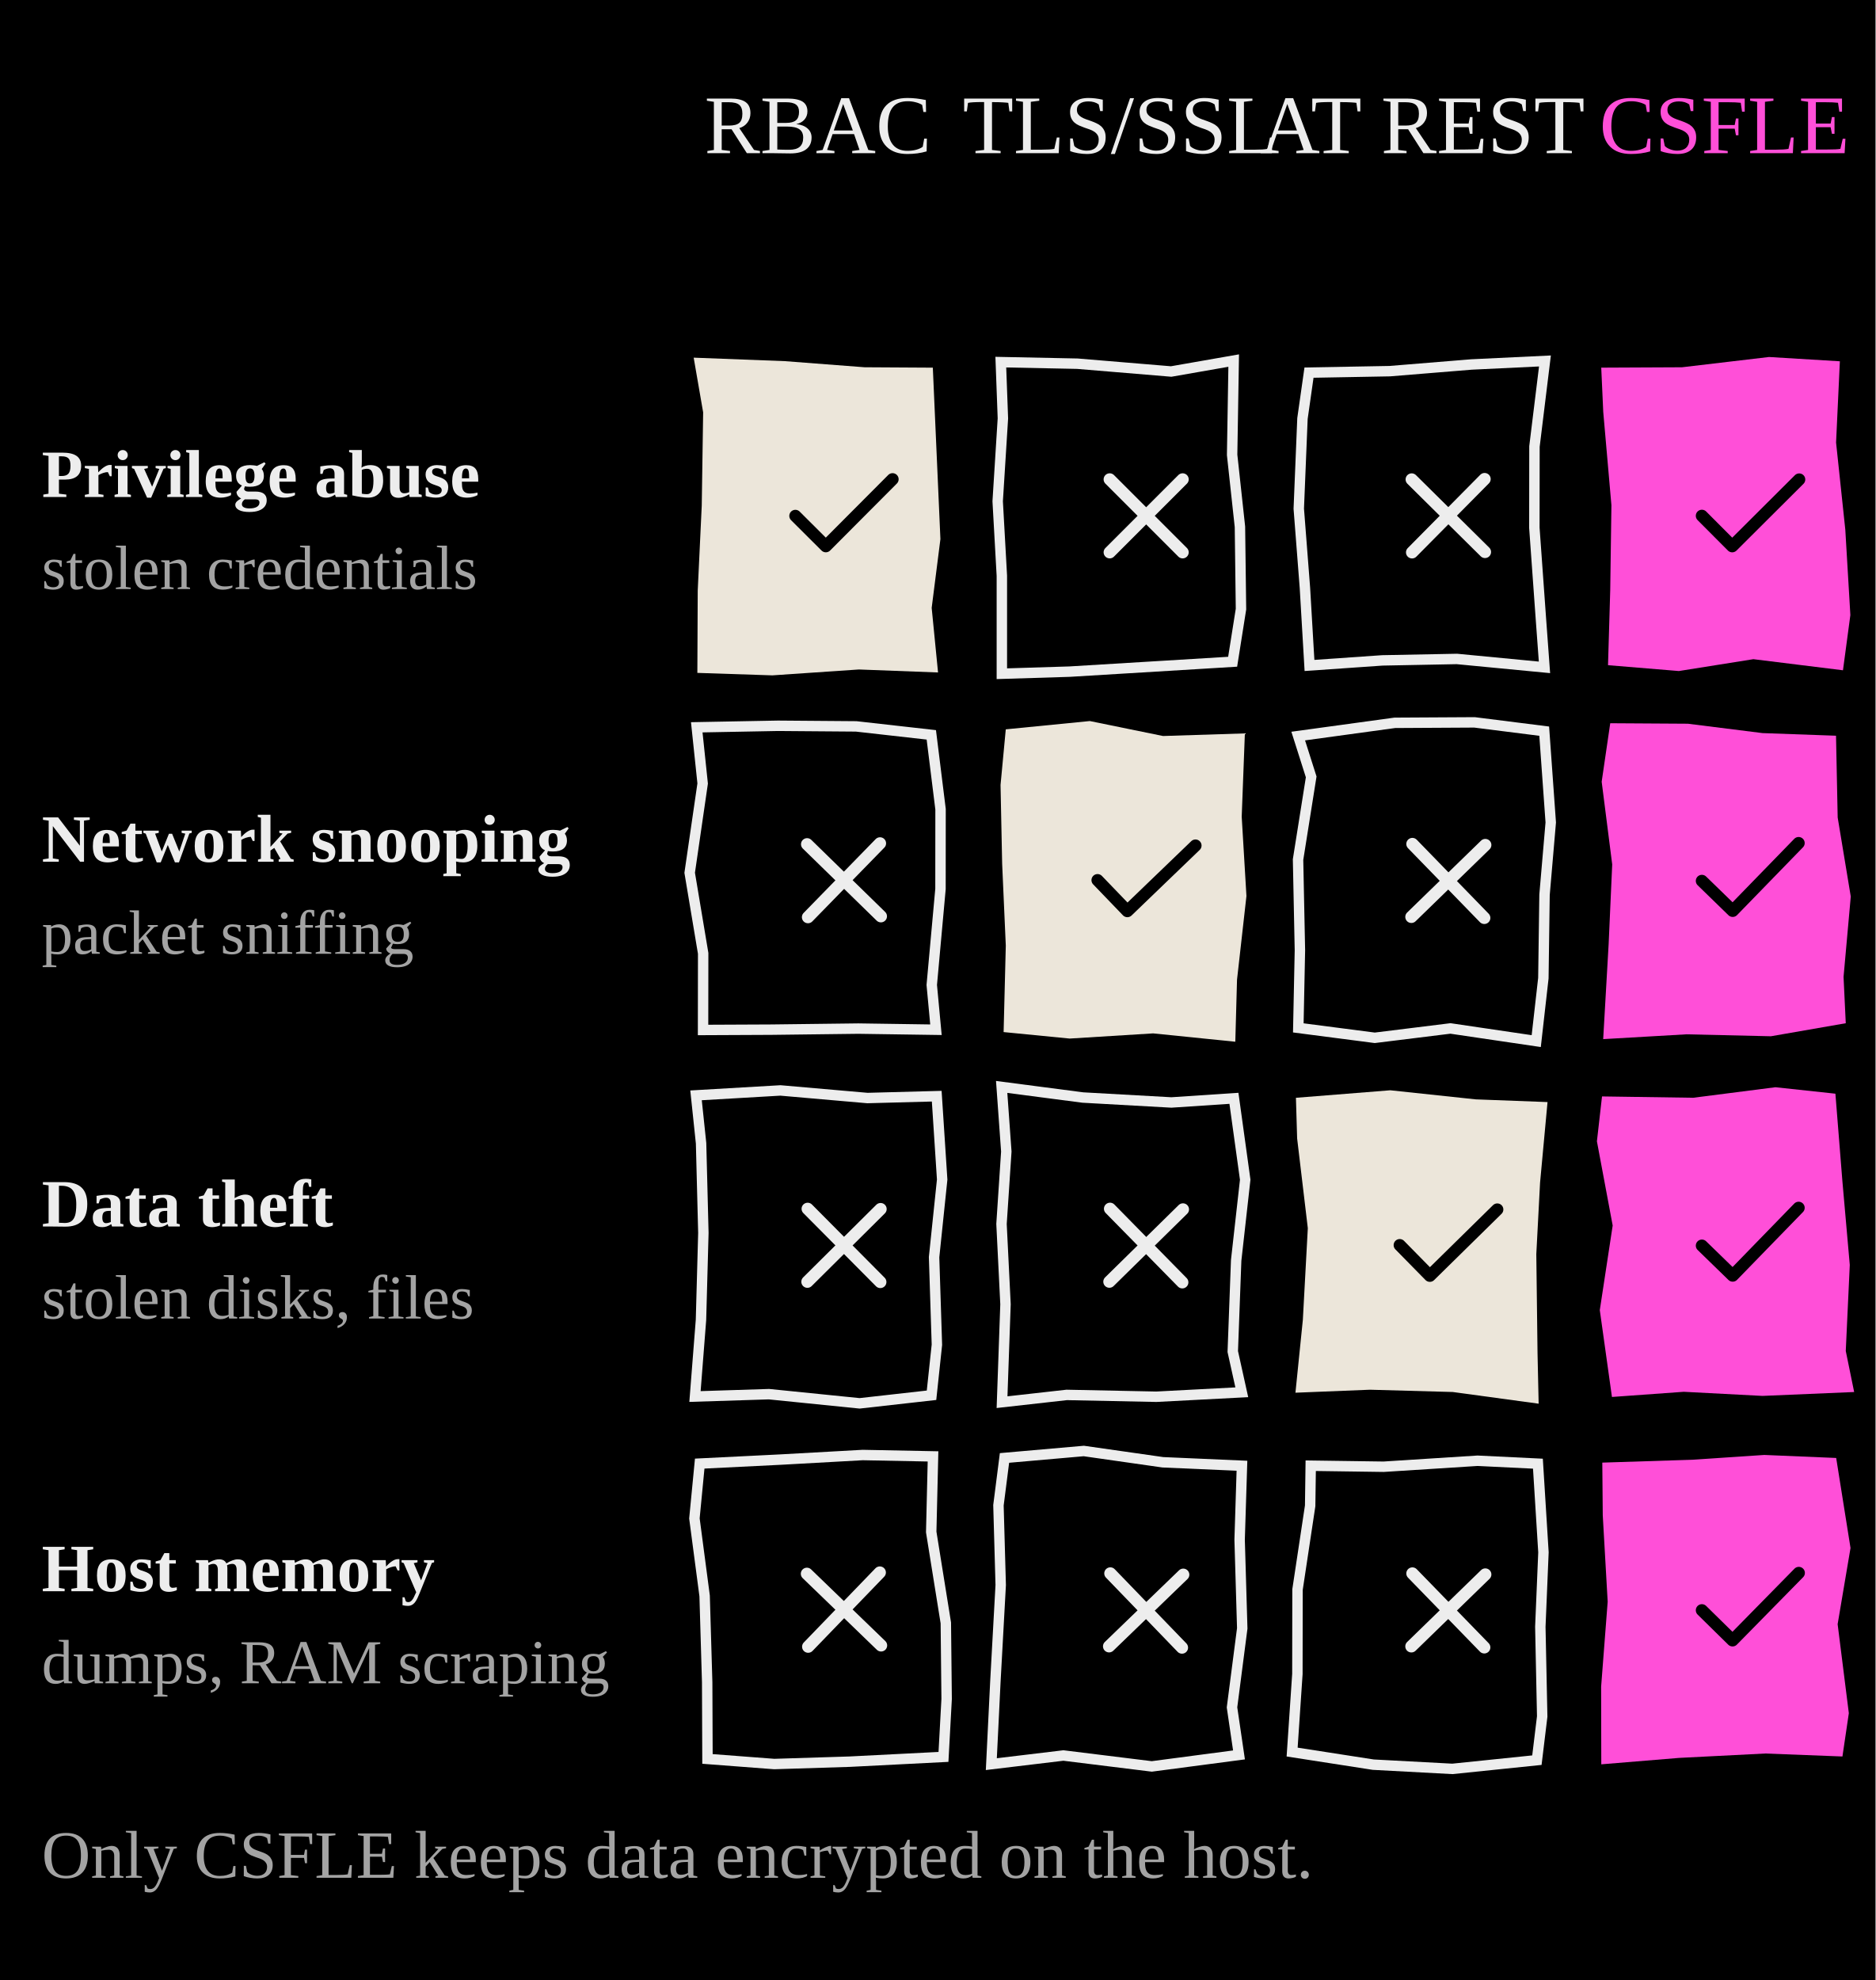
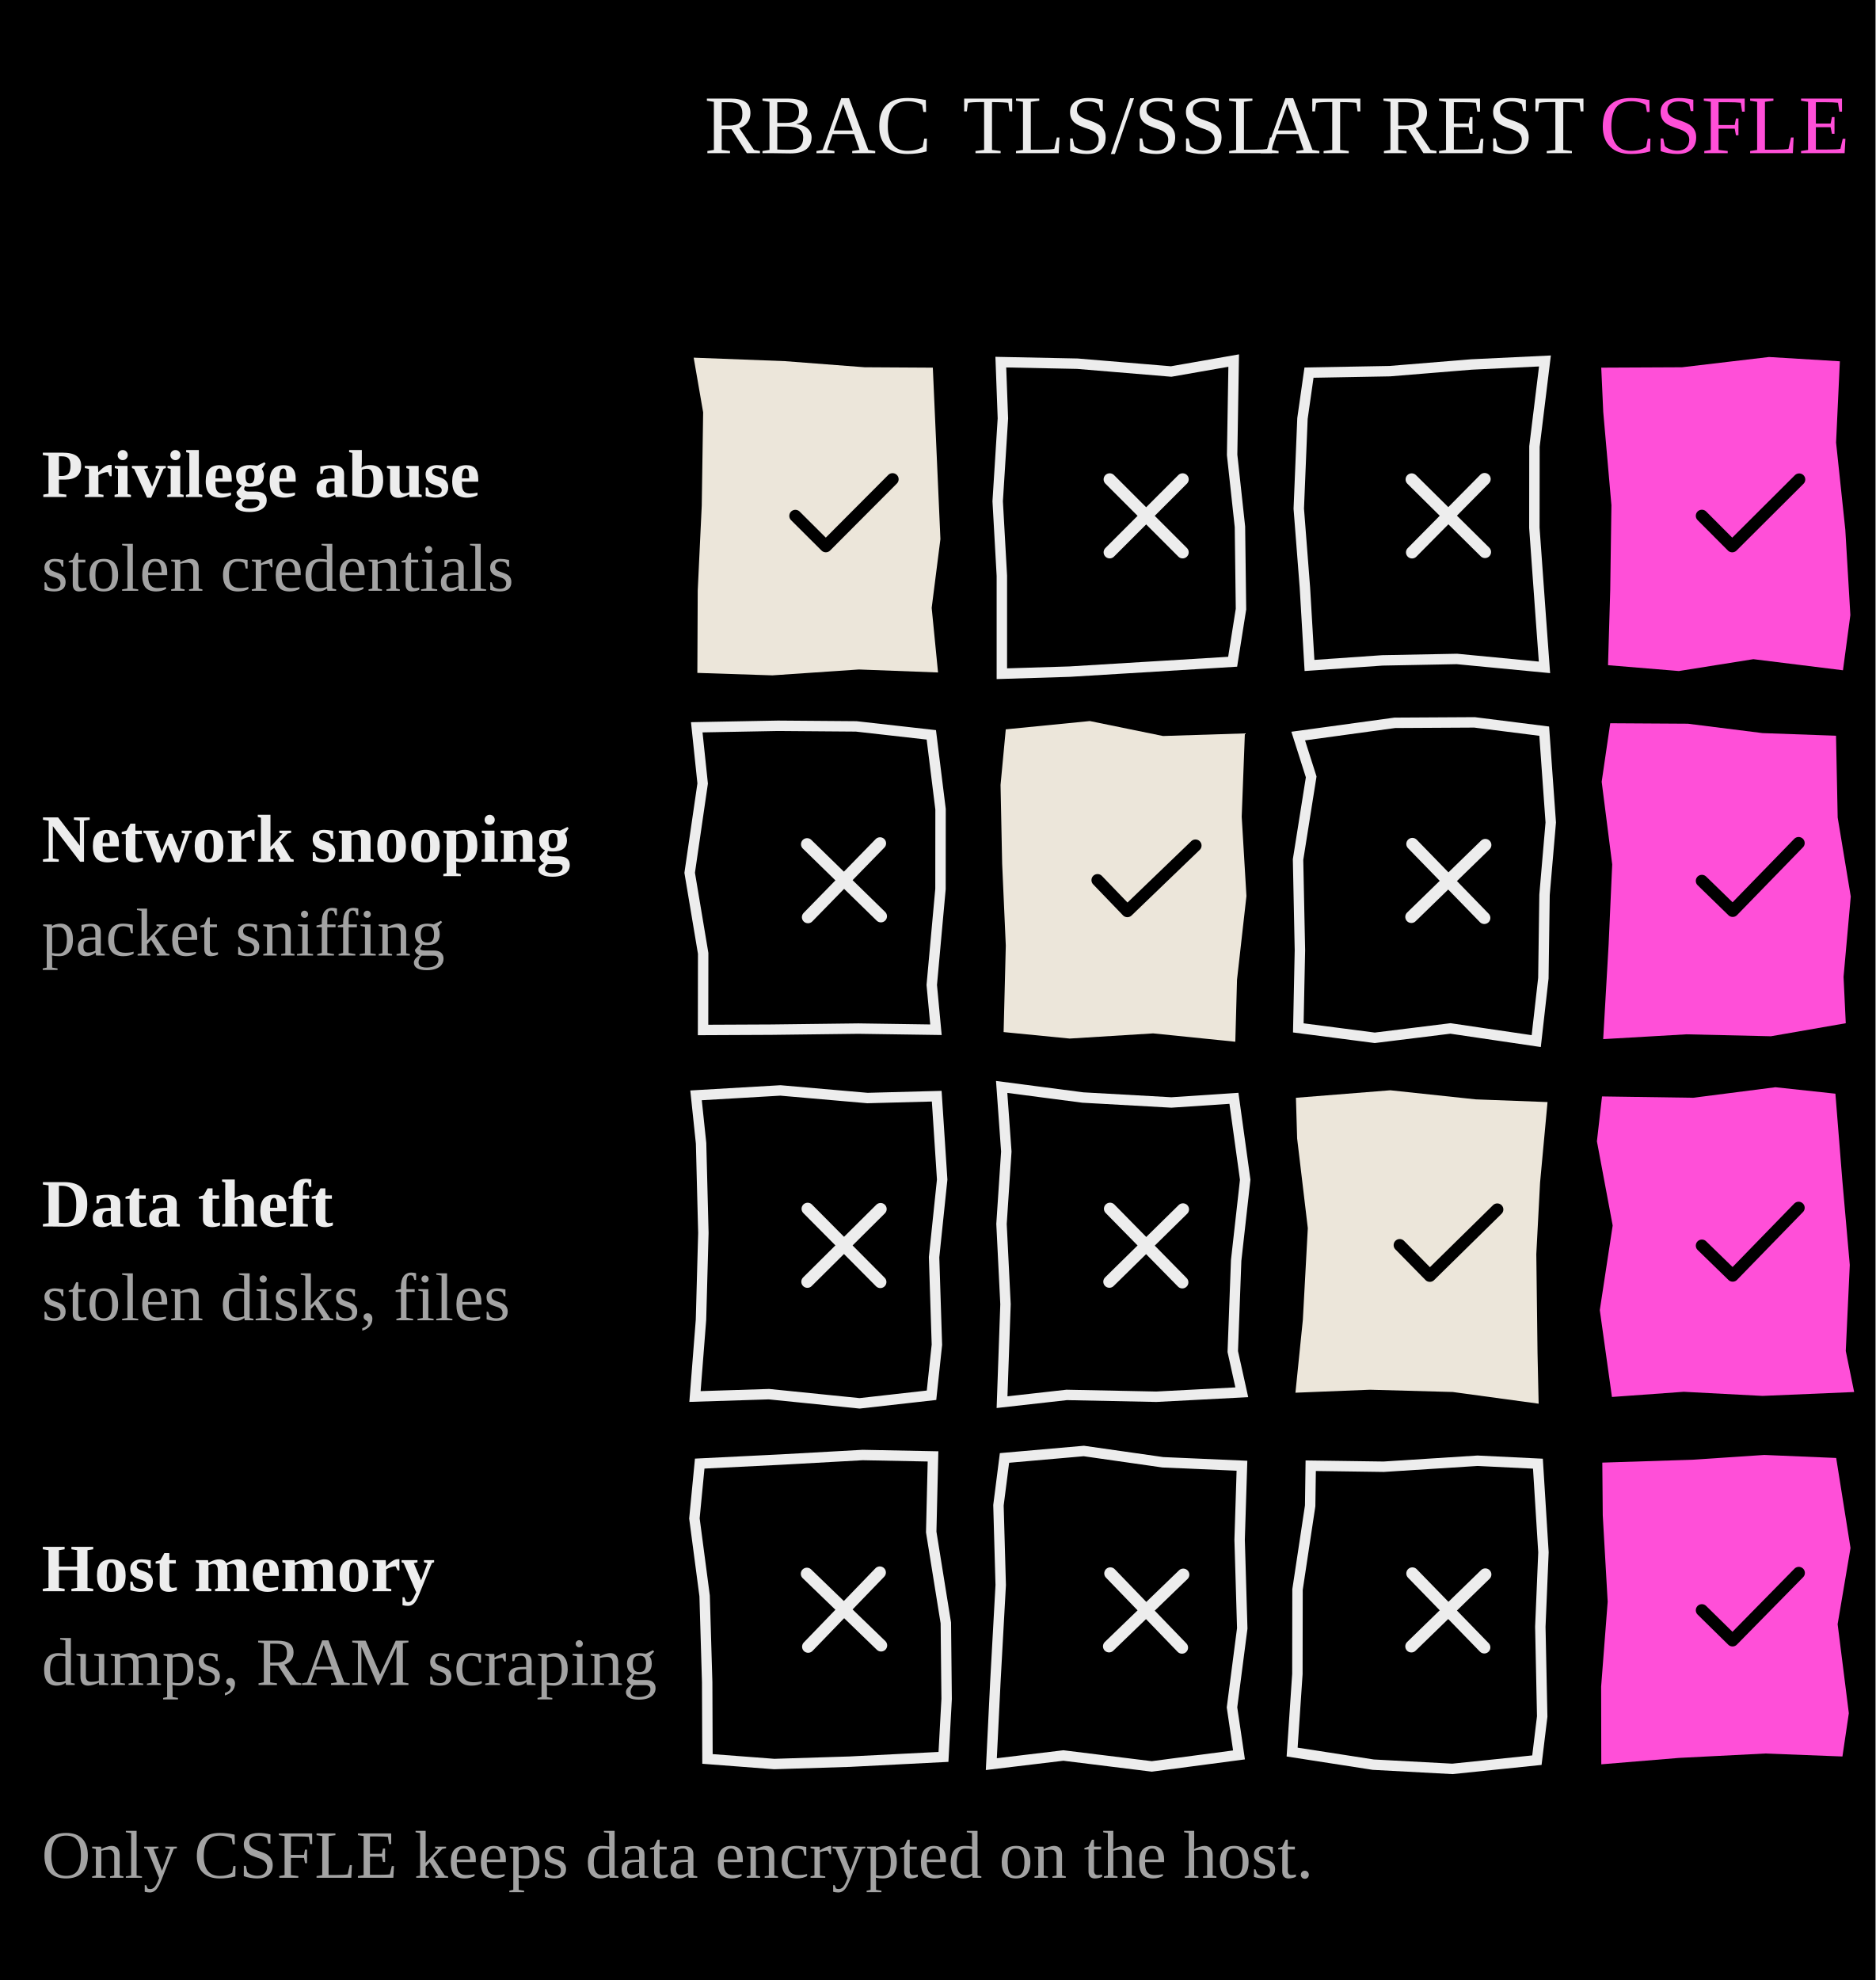
<svg xmlns="http://www.w3.org/2000/svg" viewBox="0 0 360 380" width="360" height="380" role="img" aria-label="Which MongoDB security feature stops which attack. Role-based access control stops database privilege abuse, such as stolen credentials. TLS/SSL transport encryption stops network snooping, such as packet sniffing. Encryption at rest stops data theft, such as stolen disks. Client-side field level encryption (CSFLE) stops all four, including reading the database host’s memory, because sensitive fields stay encrypted on the host and in transit and only the client holds the keys.">
  <defs>
    <filter id="how-to-use-mongodb-client-side-field-level-encryption-csfle-with-node-js-security-features-phone-crayon" filterUnits="userSpaceOnUse" x="-20" y="-20" width="400" height="420">
      <feTurbulence type="fractalNoise" baseFrequency="1.2" numOctaves="2" seed="3" result="n" />
      <feDisplacementMap in="SourceGraphic" in2="n" scale="2.5" result="d" />
      <feTurbulence type="fractalNoise" baseFrequency="2.2" seed="8" result="g" />
      <feColorMatrix in="g" type="matrix" values="0 0 0 0 0  0 0 0 0 0  0 0 0 0 0  0 0 0 -1.6 1.5" result="holes" />
      <feComposite in="d" in2="holes" operator="in" />
    </filter>
  </defs>
  <rect width="360" height="380" fill="#000000" />
  <text x="157" y="24" font-family="var(--font-anton, Anton), Impact, sans-serif" font-size="16" fill="#ededed" text-anchor="middle" dominant-baseline="central">RBAC</text>
  <text x="215" y="24" font-family="var(--font-anton, Anton), Impact, sans-serif" font-size="16" fill="#ededed" text-anchor="middle" dominant-baseline="central">TLS/SSL</text>
  <text x="273" y="24" font-family="var(--font-anton, Anton), Impact, sans-serif" font-size="16" fill="#ededed" text-anchor="middle" dominant-baseline="central">AT REST</text>
  <text x="331" y="24" font-family="var(--font-anton, Anton), Impact, sans-serif" font-size="16" fill="#ff4fd8" text-anchor="middle" dominant-baseline="central">CSFLE</text>
  <text x="8" y="91" font-family="var(--font-hanken-grotesk, 'Hanken Grotesk'), Arial, sans-serif" font-size="13" font-weight="700" fill="#ededed" text-anchor="start" dominant-baseline="central">Privilege abuse</text>
-   <text x="8" y="109" font-family="var(--font-hanken-grotesk, 'Hanken Grotesk'), Arial, sans-serif" font-size="12" fill="#a3a3a3" text-anchor="start" dominant-baseline="central">stolen credentials</text>
+   <text x="8" y="109" font-family="var(--font-hanken-grotesk, 'Hanken Grotesk'), Arial, sans-serif" font-size="13" fill="#a3a3a3" text-anchor="start" dominant-baseline="central">stolen credentials</text>
  <g transform="rotate(-0.1 157 99)">
    <path class="d-paper" d="M133.2,68.6 L150.7,69.3 L166,70.5 L179.1,70.6 L179.7,84.7 L180.5,103.5 L178.8,116.7 L180,129.1 L164.8,128.5 L148.2,129.6 L133.8,129.1 L133.9,113.3 L134.7,97 L135,79.1 Z" fill="#ece6da" />
    <svg x="148" y="85" width="28" height="28" viewBox="0 0 24 24">
      <g fill="none" stroke="#000000" stroke-width="2" stroke-linecap="round" stroke-linejoin="round">
        <path d="M20 6 9 17l-5-5" />
      </g>
    </svg>
  </g>
  <g transform="rotate(0 215 99)">
    <path class="d-paper" d="M192.1,69.5 L206.8,69.8 L224.8,71.3 L236.8,69.2 L236.5,87.3 L238,101.1 L238.2,116.9 L236.6,127 L221.8,127.9 L205.3,128.9 L192.3,129.3 L192.3,110.5 L191.5,96.2 L192.5,80.3 Z" fill="#000000" stroke="#ededed" stroke-width="2" />
    <svg x="206" y="85" width="28" height="28" viewBox="0 0 24 24">
      <g fill="none" stroke="#ededed" stroke-width="2" stroke-linecap="round" stroke-linejoin="round">
        <path d="M18 6 6 18" />
        <path d="m6 6 12 12" />
      </g>
    </svg>
  </g>
  <g transform="rotate(-0.3 273 99)">
    <path class="d-paper" d="M251.4,71.4 L266.9,71.2 L282.6,70 L296.7,69.4 L294.6,85.8 L294.5,101.4 L295.7,119.4 L296.3,128.2 L279.5,126.5 L265.2,126.7 L251.2,127.6 L250.4,112.7 L249.3,97.5 L250.1,80.2 Z" fill="#000000" stroke="#ededed" stroke-width="2" />
    <svg x="264" y="85" width="28" height="28" viewBox="0 0 24 24">
      <g fill="none" stroke="#ededed" stroke-width="2" stroke-linecap="round" stroke-linejoin="round">
        <path d="M18 6 6 18" />
        <path d="m6 6 12 12" />
      </g>
    </svg>
  </g>
  <g transform="rotate(0.1 331 99)">
    <path class="d-paper" d="M307.3,70.6 L322.8,70.5 L339.5,68.5 L353.1,69.3 L352.4,84.9 L354.2,101.6 L355.2,118 L353.8,128.6 L336.6,126.5 L322.3,128.8 L308.7,127.7 L309.1,113.3 L309.3,97 L307.7,79.1 Z" fill="#ff4fd8" />
    <svg x="322" y="85" width="28" height="28" viewBox="0 0 24 24">
      <g fill="none" stroke="#000000" stroke-width="2" stroke-linecap="round" stroke-linejoin="round">
        <path d="M20 6 9 17l-5-5" />
      </g>
    </svg>
  </g>
  <text x="8" y="161" font-family="var(--font-hanken-grotesk, 'Hanken Grotesk'), Arial, sans-serif" font-size="13" font-weight="700" fill="#ededed" text-anchor="start" dominant-baseline="central">Network snooping</text>
-   <text x="8" y="179" font-family="var(--font-hanken-grotesk, 'Hanken Grotesk'), Arial, sans-serif" font-size="12" fill="#a3a3a3" text-anchor="start" dominant-baseline="central">packet sniffing</text>
+   <text x="8" y="179" font-family="var(--font-hanken-grotesk, 'Hanken Grotesk'), Arial, sans-serif" font-size="13" fill="#a3a3a3" text-anchor="start" dominant-baseline="central">packet sniffing</text>
  <g transform="rotate(-0.7 157 169)">
    <path class="d-paper" d="M134.1,139.3 L149.7,139.2 L164.7,139.5 L179.1,141.3 L180.7,155.6 L180.5,170.9 L178.6,189.3 L179.3,197.9 L164.4,197.5 L147.7,197.5 L134.6,197.4 L134.8,182.7 L132.4,167.2 L135.1,150.1 Z" fill="#000000" stroke="#ededed" stroke-width="2" />
    <svg x="148" y="155" width="28" height="28" viewBox="0 0 24 24">
      <g fill="none" stroke="#ededed" stroke-width="2" stroke-linecap="round" stroke-linejoin="round">
        <path d="M18 6 6 18" />
        <path d="m6 6 12 12" />
      </g>
    </svg>
  </g>
  <g transform="rotate(1.1 215 169)">
    <path class="d-paper" d="M192.5,140.4 L208.6,138.5 L222.7,141.1 L238.4,140.3 L238.1,156.3 L239.3,171.5 L237.8,187.6 L237.7,199.5 L221.9,198.2 L205.9,199.5 L193.2,198.5 L193.3,181.9 L192.3,166.2 L191.7,151.1 Z" fill="#ece6da" />
    <svg x="206" y="155" width="28" height="28" viewBox="0 0 24 24">
      <g fill="none" stroke="#000000" stroke-width="2" stroke-linecap="round" stroke-linejoin="round">
        <path d="M20 6 9 17l-5-5" />
      </g>
    </svg>
  </g>
  <g transform="rotate(0.8 273 169)">
    <path class="d-paper" d="M248.8,141.6 L267.3,138.8 L282.6,138.5 L296,140 L297.5,157.5 L296.5,171.4 L296.5,187.4 L295.3,199.5 L278.8,197.3 L264.3,199.3 L249.6,197.6 L249.7,182.7 L249.1,165.3 L251.4,149.4 Z" fill="#000000" stroke="#ededed" stroke-width="2" />
    <svg x="264" y="155" width="28" height="28" viewBox="0 0 24 24">
      <g fill="none" stroke="#ededed" stroke-width="2" stroke-linecap="round" stroke-linejoin="round">
        <path d="M18 6 6 18" />
        <path d="m6 6 12 12" />
      </g>
    </svg>
  </g>
  <g transform="rotate(-0.8 331 169)">
    <path class="d-paper" d="M309.5,138.5 L324.4,138.8 L338.7,140.8 L352.8,141.5 L352.9,157.2 L355.2,172.4 L353.6,187.8 L353.9,196.7 L339.5,199 L323.3,198.4 L307.3,199.1 L308.6,180.9 L309.5,165.6 L307.7,149.7 Z" fill="#ff4fd8" />
    <svg x="322" y="155" width="28" height="28" viewBox="0 0 24 24">
      <g fill="none" stroke="#000000" stroke-width="2" stroke-linecap="round" stroke-linejoin="round">
        <path d="M20 6 9 17l-5-5" />
      </g>
    </svg>
  </g>
  <text x="8" y="231" font-family="var(--font-hanken-grotesk, 'Hanken Grotesk'), Arial, sans-serif" font-size="13" font-weight="700" fill="#ededed" text-anchor="start" dominant-baseline="central">Data theft</text>
-   <text x="8" y="249" font-family="var(--font-hanken-grotesk, 'Hanken Grotesk'), Arial, sans-serif" font-size="12" fill="#a3a3a3" text-anchor="start" dominant-baseline="central">stolen disks, files</text>
+   <text x="8" y="249" font-family="var(--font-hanken-grotesk, 'Hanken Grotesk'), Arial, sans-serif" font-size="13" fill="#a3a3a3" text-anchor="start" dominant-baseline="central">stolen disks, files</text>
  <g transform="rotate(0.2 157 239)">
    <path class="d-paper" d="M133.5,210.3 L149.7,209.3 L166.4,210.7 L179.7,210.3 L180.8,226.3 L179.3,241.2 L179.9,258 L178.9,267.7 L165.1,269.3 L147.7,267.6 L133.5,268.1 L134.6,253.4 L135,236.7 L134.5,219.5 Z" fill="#000000" stroke="#ededed" stroke-width="2" />
    <svg x="148" y="225" width="28" height="28" viewBox="0 0 24 24">
      <g fill="none" stroke="#ededed" stroke-width="2" stroke-linecap="round" stroke-linejoin="round">
        <path d="M18 6 6 18" />
        <path d="m6 6 12 12" />
      </g>
    </svg>
  </g>
  <g transform="rotate(0.5 215 239)">
    <path class="d-paper" d="M192,208.8 L207.6,210.7 L224.6,211.5 L236.6,210.6 L238.9,226.2 L237.3,241.7 L236.8,259.2 L238.6,267 L222.2,268 L205,267.8 L192.6,269.3 L193.1,250.5 L192.2,235.1 L193,221.2 Z" fill="#000000" stroke="#ededed" stroke-width="2" />
    <svg x="206" y="225" width="28" height="28" viewBox="0 0 24 24">
      <g fill="none" stroke="#ededed" stroke-width="2" stroke-linecap="round" stroke-linejoin="round">
        <path d="M18 6 6 18" />
        <path d="m6 6 12 12" />
      </g>
    </svg>
  </g>
  <g transform="rotate(0.5 273 239)">
    <path class="d-paper" d="M248.5,210.9 L266.6,209.3 L283,210.9 L296.8,211.3 L295.5,226.8 L294.9,240.5 L295.3,259.5 L295.6,269.2 L279.1,267.1 L263.2,266.8 L248.9,267.5 L250.2,253.5 L251,235.9 L248.8,218.7 Z" fill="#ece6da" />
    <svg x="264" y="225" width="28" height="28" viewBox="0 0 24 24">
      <g fill="none" stroke="#000000" stroke-width="2" stroke-linecap="round" stroke-linejoin="round">
        <path d="M20 6 9 17l-5-5" />
      </g>
    </svg>
  </g>
  <g transform="rotate(-0.8 331 239)">
    <path class="d-paper" d="M307.9,210.1 L325.4,210.6 L341.2,208.8 L352.7,210.2 L353.8,226.9 L355,243.1 L354,259.6 L355.5,267.5 L337.9,268 L322.8,267 L309,267.8 L306.9,251.1 L309.6,234.9 L306.8,218.7 Z" fill="#ff4fd8" />
    <svg x="322" y="225" width="28" height="28" viewBox="0 0 24 24">
      <g fill="none" stroke="#000000" stroke-width="2" stroke-linecap="round" stroke-linejoin="round">
        <path d="M20 6 9 17l-5-5" />
      </g>
    </svg>
  </g>
  <text x="8" y="301" font-family="var(--font-hanken-grotesk, 'Hanken Grotesk'), Arial, sans-serif" font-size="13" font-weight="700" fill="#ededed" text-anchor="start" dominant-baseline="central">Host memory</text>
-   <text x="8" y="319" font-family="var(--font-hanken-grotesk, 'Hanken Grotesk'), Arial, sans-serif" font-size="12" fill="#a3a3a3" text-anchor="start" dominant-baseline="central">dumps, RAM scraping</text>
+   <text x="8" y="319" font-family="var(--font-hanken-grotesk, 'Hanken Grotesk'), Arial, sans-serif" font-size="13" fill="#a3a3a3" text-anchor="start" dominant-baseline="central">dumps, RAM scraping</text>
  <g transform="rotate(-1 157 309)">
    <path class="d-paper" d="M134.8,280.5 L150.4,280 L166.1,279.4 L179.6,279.9 L179,294.4 L181.5,311.9 L181.4,326.5 L180.6,337.6 L162.6,338.2 L148.1,338.4 L135.3,337.2 L135.5,322.5 L135.3,305.9 L133.6,291 Z" fill="#000000" stroke="#ededed" stroke-width="2" />
    <svg x="148" y="295" width="28" height="28" viewBox="0 0 24 24">
      <g fill="none" stroke="#ededed" stroke-width="2" stroke-linecap="round" stroke-linejoin="round">
        <path d="M18 6 6 18" />
        <path d="m6 6 12 12" />
      </g>
    </svg>
  </g>
  <g transform="rotate(1 215 309)">
    <path class="d-paper" d="M192.3,280.2 L207.5,278.6 L222.7,280.5 L237.9,280.9 L237.7,295.1 L238.5,312.1 L236.8,327.3 L238.3,336.4 L221.6,338.9 L204.6,337.1 L190.8,339 L191.3,323.2 L192,304.6 L191.3,289.3 Z" fill="#000000" stroke="#ededed" stroke-width="2" />
    <svg x="206" y="295" width="28" height="28" viewBox="0 0 24 24">
      <g fill="none" stroke="#ededed" stroke-width="2" stroke-linecap="round" stroke-linejoin="round">
        <path d="M18 6 6 18" />
        <path d="m6 6 12 12" />
      </g>
    </svg>
  </g>
  <g transform="rotate(0.8 273 309)">
    <path class="d-paper" d="M251.2,281.6 L265.2,281.6 L283.2,280.2 L294.8,280.6 L296.1,297.6 L295.7,311.9 L296.3,329.1 L295.4,337.5 L279.2,339.4 L264,338.8 L248.4,336.6 L249.2,321.6 L249,305.4 L251.2,289.3 Z" fill="#000000" stroke="#ededed" stroke-width="2" />
    <svg x="264" y="295" width="28" height="28" viewBox="0 0 24 24">
      <g fill="none" stroke="#ededed" stroke-width="2" stroke-linecap="round" stroke-linejoin="round">
        <path d="M18 6 6 18" />
        <path d="m6 6 12 12" />
      </g>
    </svg>
  </g>
  <g transform="rotate(-0.5 331 309)">
    <path class="d-paper" d="M307.8,280.5 L325.1,280.1 L338.9,279.3 L352.7,280 L355.3,297.3 L352.7,311.9 L354.7,329 L353.4,337.3 L338.6,336.6 L322,337.3 L307.1,338.4 L307.2,323.5 L308.6,307.2 L307.8,290.6 Z" fill="#ff4fd8" />
    <svg x="322" y="295" width="28" height="28" viewBox="0 0 24 24">
      <g fill="none" stroke="#000000" stroke-width="2" stroke-linecap="round" stroke-linejoin="round">
        <path d="M20 6 9 17l-5-5" />
      </g>
    </svg>
  </g>
  <text x="8" y="356" font-family="var(--font-hanken-grotesk, 'Hanken Grotesk'), Arial, sans-serif" font-size="13" fill="#a3a3a3" text-anchor="start" dominant-baseline="central">Only CSFLE keeps data encrypted on the host.</text>
</svg>
